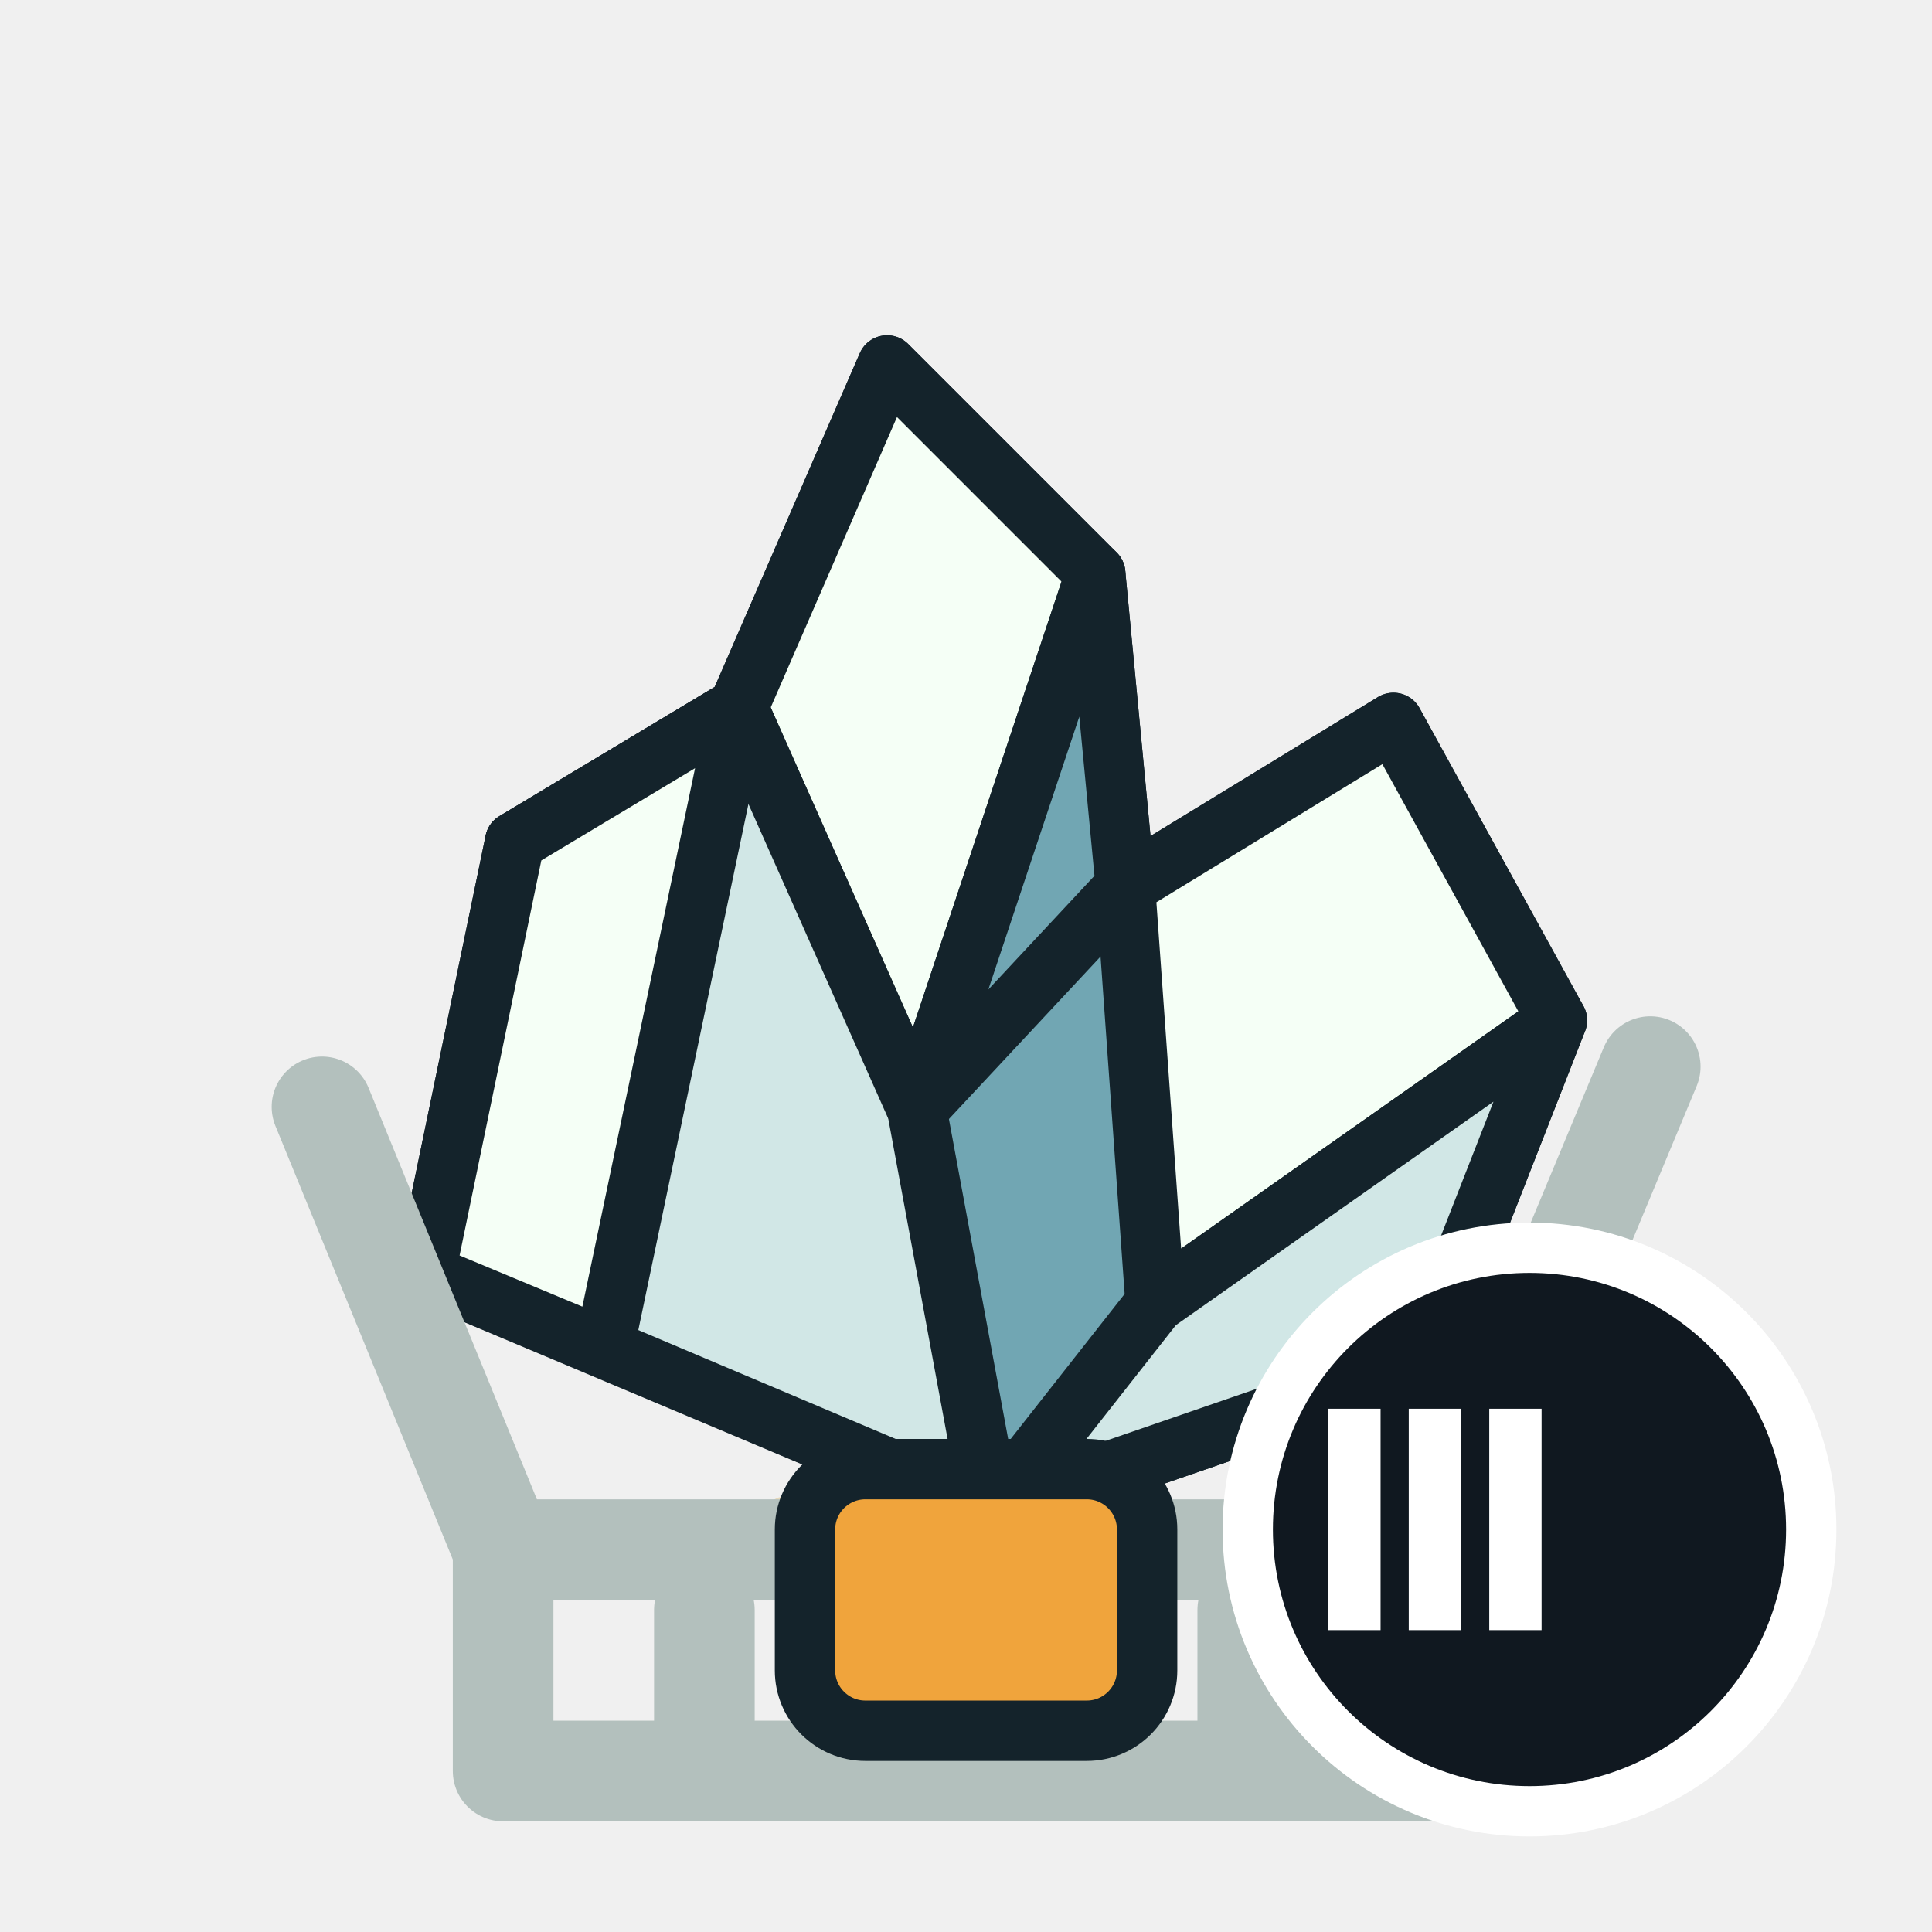
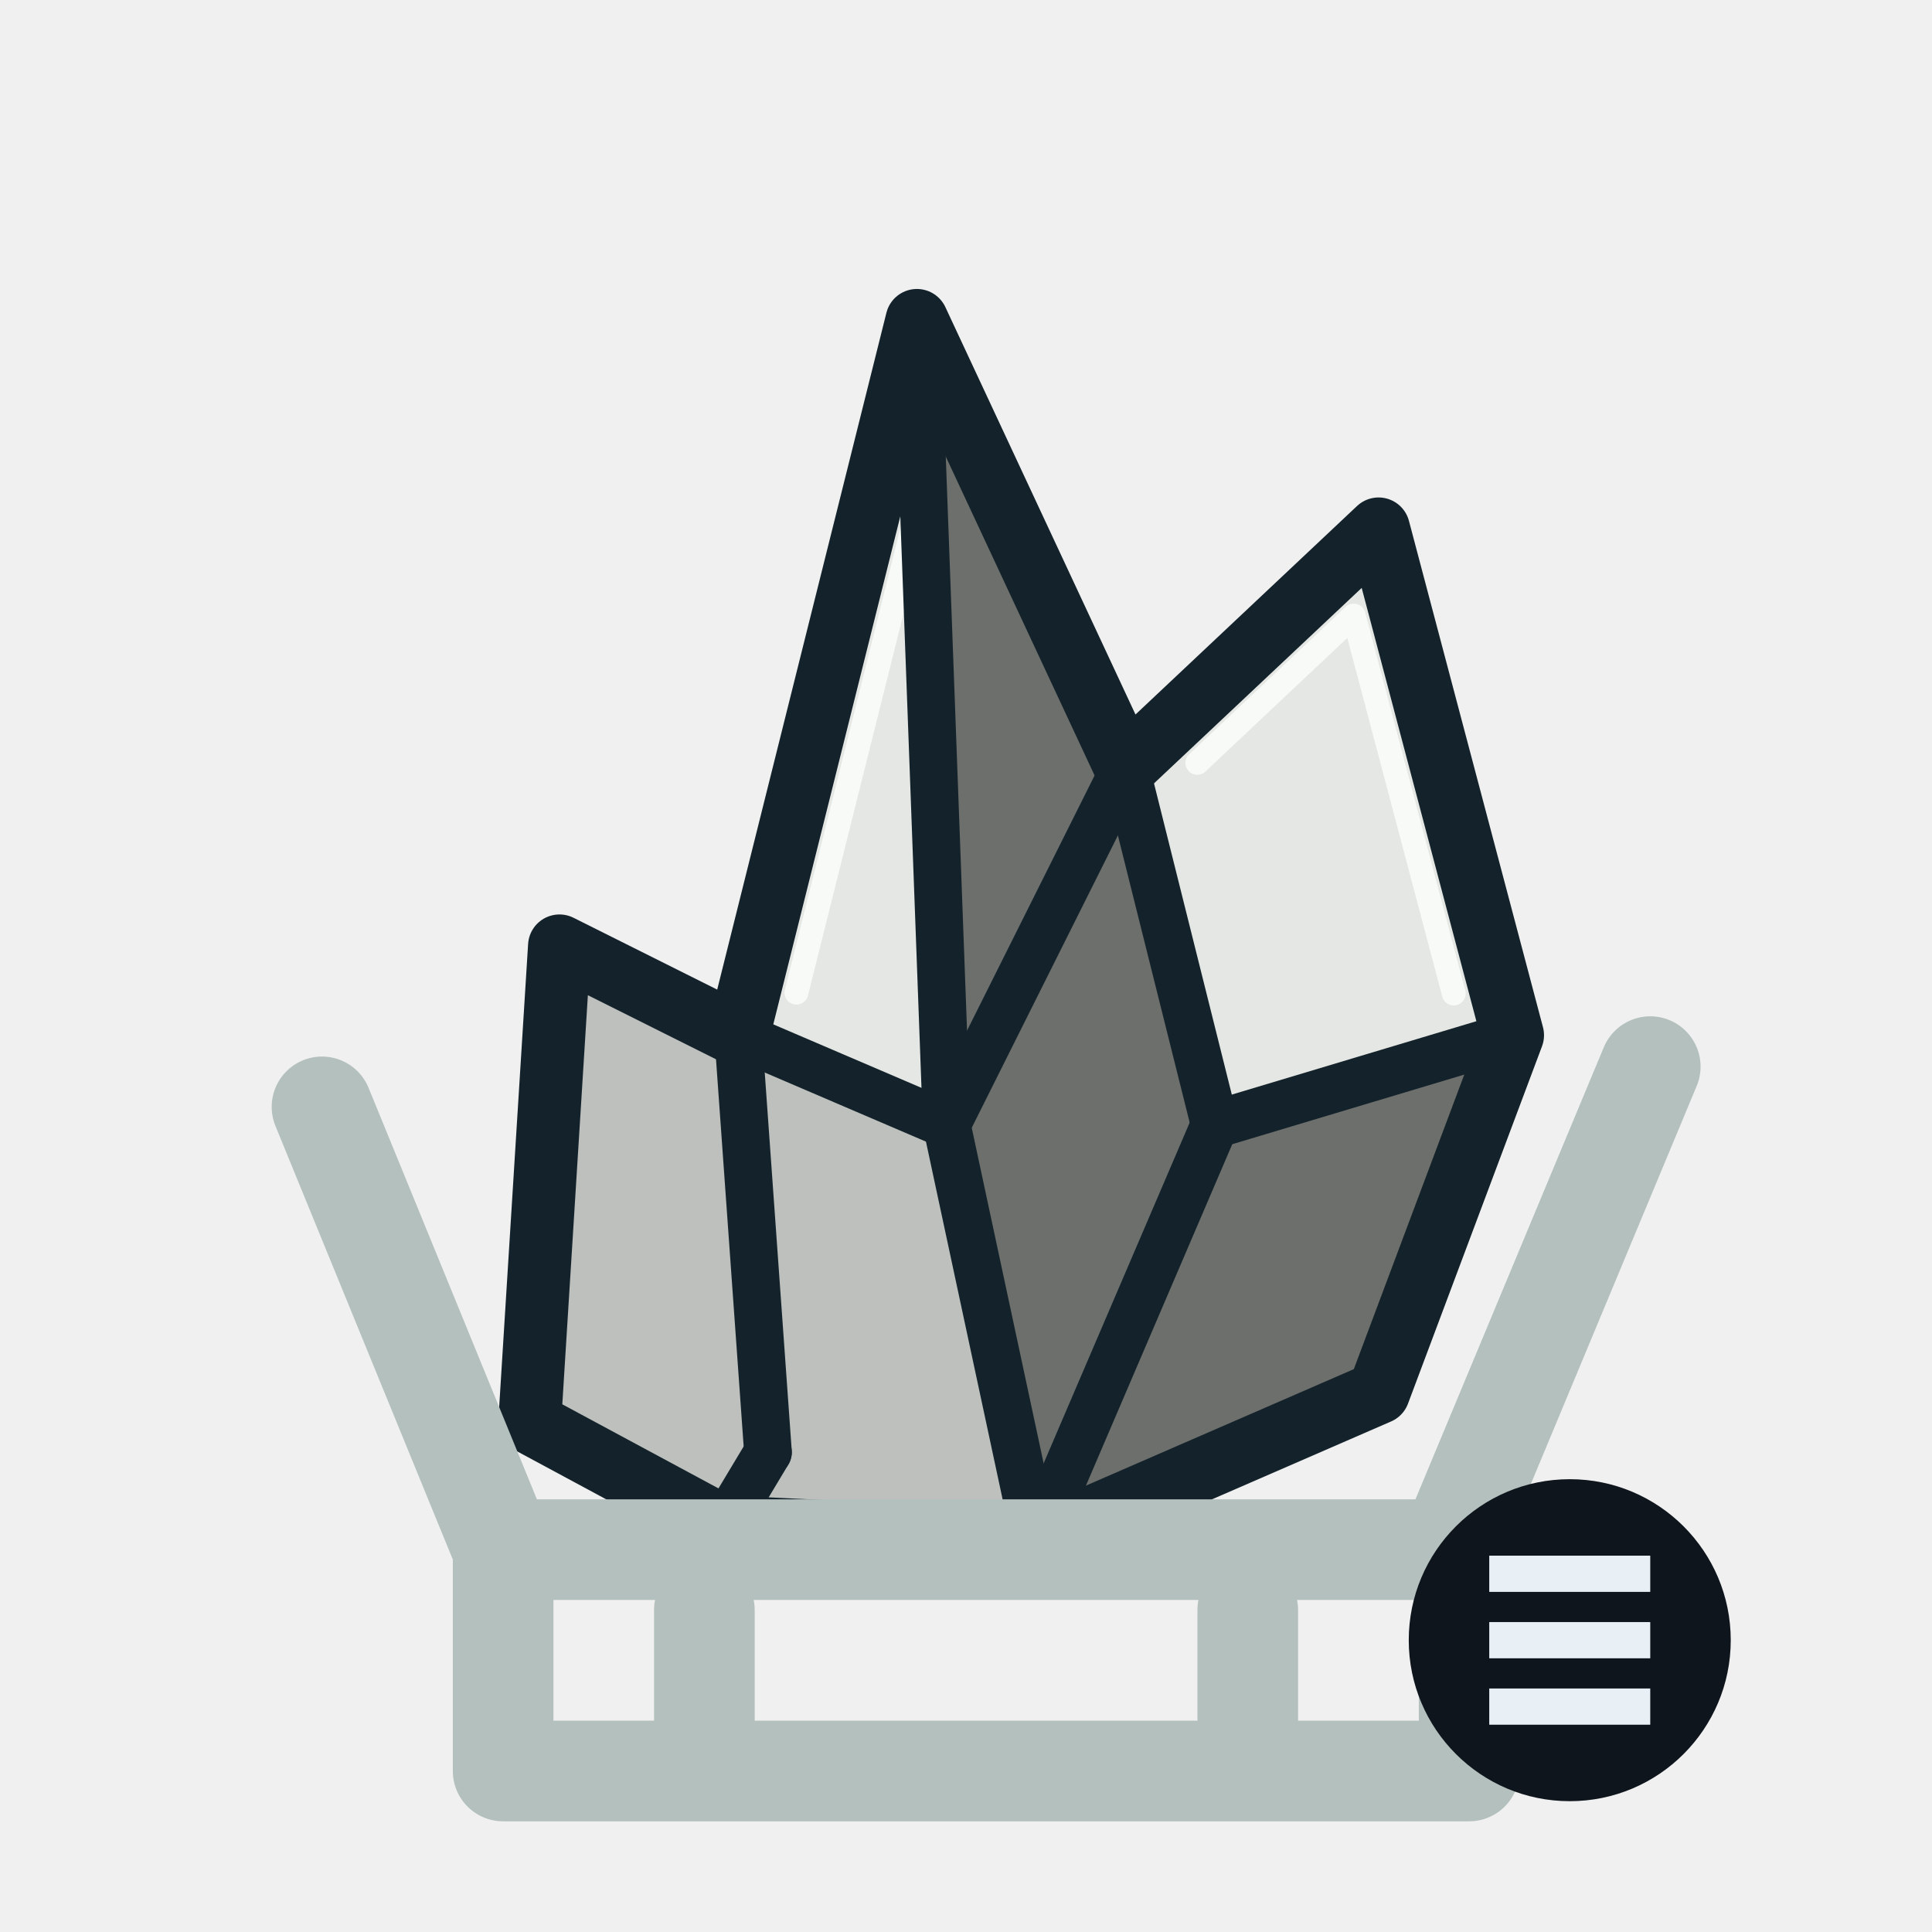
<svg xmlns="http://www.w3.org/2000/svg" width="96" height="96" viewBox="0 0 96 96">
  <g stroke-linecap="round" stroke-linejoin="round">
    <g transform="translate(13 10) scale(.74)">
-       <g id="mineral-facets" data-layer="mineral-facets">
-         <path d="M11 72 L17 43 L32 34 L42 11 L56 25 L58 46 L76 35 L87 55 L78 78 L49 88 Z" fill="#71a6b3" stroke="#14232b" stroke-width="4" />
-         <path d="M42 11 L56 25 L44 61 L32 34 Z" fill="#f5fff6" stroke="#14232b" stroke-width="4" />
-         <path d="M32 34 L44 61 L49 88 L23 77 L17 43 Z" fill="#d1e7e6" stroke="#14232b" stroke-width="4" />
-         <path d="M56 25 L58 46 L44 61 Z" fill="#71a6b3" stroke="#14232b" stroke-width="4" />
-         <path d="M76 35 L87 55 L60 74 L58 46 Z" fill="#f5fff6" stroke="#14232b" stroke-width="4" />
-         <path d="M60 74 L87 55 L78 78 L49 88 Z" fill="#d1e7e6" stroke="#14232b" stroke-width="4" />
-         <path d="M17 43 L32 34 L23 77 L11 72 Z" fill="#f5fff6" stroke="#14232b" stroke-width="4" />
+       <g id="mineral-facets" data-layer="mineral-facets" data-zone="silver">
+         <path d="M18 82 L20 50 L32 56 L44 8 L58 38 L75 22 L84 56 L75 80 L52 90 L31 89 Z" fill="#6c6f6b" />
+         <path d="M18 82 L20 50 L32 56 L34 84 L31 89 Z" fill="#bdc0bc" />
+         <path d="M32 56 L44 8 L46 62 Z" fill="#e4e7e3" />
+         <path d="M44 8 L58 38 L46 62 Z" fill="#6c6f6b" />
+         <path d="M32 56 L46 62 L52 90 L31 89 L34 84 Z" fill="#bdc0bc" />
+         <path d="M46 62 L58 38 L64 62 L52 90 Z" fill="#6c6f6b" />
+         <path d="M58 38 L75 22 L84 56 L64 62 Z" fill="#e4e7e3" />
+         <path d="M64 62 L84 56 L75 80 L52 90 Z" fill="#6c6f6b" />
+         <path d="M35.91 53.14 L46.11 12.36" fill="none" stroke="#f7faf6" stroke-width="1.6" stroke-linecap="round" stroke-linejoin="round" />
+         <path d="M62.83 37.71 L73.33 27.82 L80.05 53.2" fill="none" stroke="#f7faf6" stroke-width="1.6" stroke-linecap="round" stroke-linejoin="round" />
+         <path d="M32 56 L34 84" fill="none" stroke="#14232b" stroke-width="3.2" stroke-linecap="round" />
+         <path d="M34 84 L31 89" fill="none" stroke="#14232b" stroke-width="3.2" stroke-linecap="round" />
+         <path d="M44 8 L46 62" fill="none" stroke="#14232b" stroke-width="3.2" stroke-linecap="round" />
+         <path d="M46 62 L32 56" fill="none" stroke="#14232b" stroke-width="3.2" stroke-linecap="round" />
+         <path d="M58 38 L46 62" fill="none" stroke="#14232b" stroke-width="3.2" stroke-linecap="round" />
+         <path d="M46 62 L52 90" fill="none" stroke="#14232b" stroke-width="3.2" stroke-linecap="round" />
+         <path d="M58 38 L64 62" fill="none" stroke="#14232b" stroke-width="3.2" stroke-linecap="round" />
+         <path d="M64 62 L52 90" fill="none" stroke="#14232b" stroke-width="3.2" stroke-linecap="round" />
+         <path d="M84 56 L64 62" fill="none" stroke="#14232b" stroke-width="3.2" stroke-linecap="round" />
+         <path d="M18 82 L20 50 L32 56 L44 8 L58 38 L75 22 L84 56 L75 80 L52 90 L31 89 Z" fill="none" stroke="#14232b" stroke-width="4.22" stroke-linejoin="round" />
      </g>
-       <rect x="34" y="87" width="5" height="4" rx="1" fill="#e6d8b8" stroke="none" stroke-width="0" />
-       <rect x="43" y="87" width="5" height="4" rx="1" fill="#e6d8b8" stroke="none" stroke-width="0" />
-       <rect x="52" y="87" width="5" height="4" rx="1" fill="#e6d8b8" stroke="none" stroke-width="0" />
    </g>
    <g id="cargo-harness" data-layer="cargo-harness">
      <path d="M16 55 L25 77 H72 L82 53 M25 77 V88 H73 V77 M35 80 V87 M62 80 V87" fill="none" stroke="#b3c0bd" stroke-width="5" />
-       <rect x="40" y="73" width="17" height="13" rx="3" fill="#f0a43c" stroke="#14232b" stroke-width="3" />
    </g>
-     <g id="tier-badge">
-       <circle cx="76" cy="76" r="14" fill="#101820" stroke="#ffffff" stroke-width="2.5" />
-       <rect x="66" y="70" width="2.6" height="11" fill="#ffffff" />
-       <rect x="70" y="70" width="2.6" height="11" fill="#ffffff" />
-       <rect x="74" y="70" width="2.6" height="11" fill="#ffffff" />
+     <g id="tier-mark" data-glyph="bars">
+       <circle cx="78" cy="81.5" r="8" fill="#0e151d" />
+       <rect x="74" y="77.3" width="8" height="1.8" fill="#e8f0f5" />
+       <rect x="74" y="80.6" width="8" height="1.8" fill="#e8f0f5" />
+       <rect x="74" y="83.9" width="8" height="1.8" fill="#e8f0f5" />
    </g>
  </g>
</svg>
